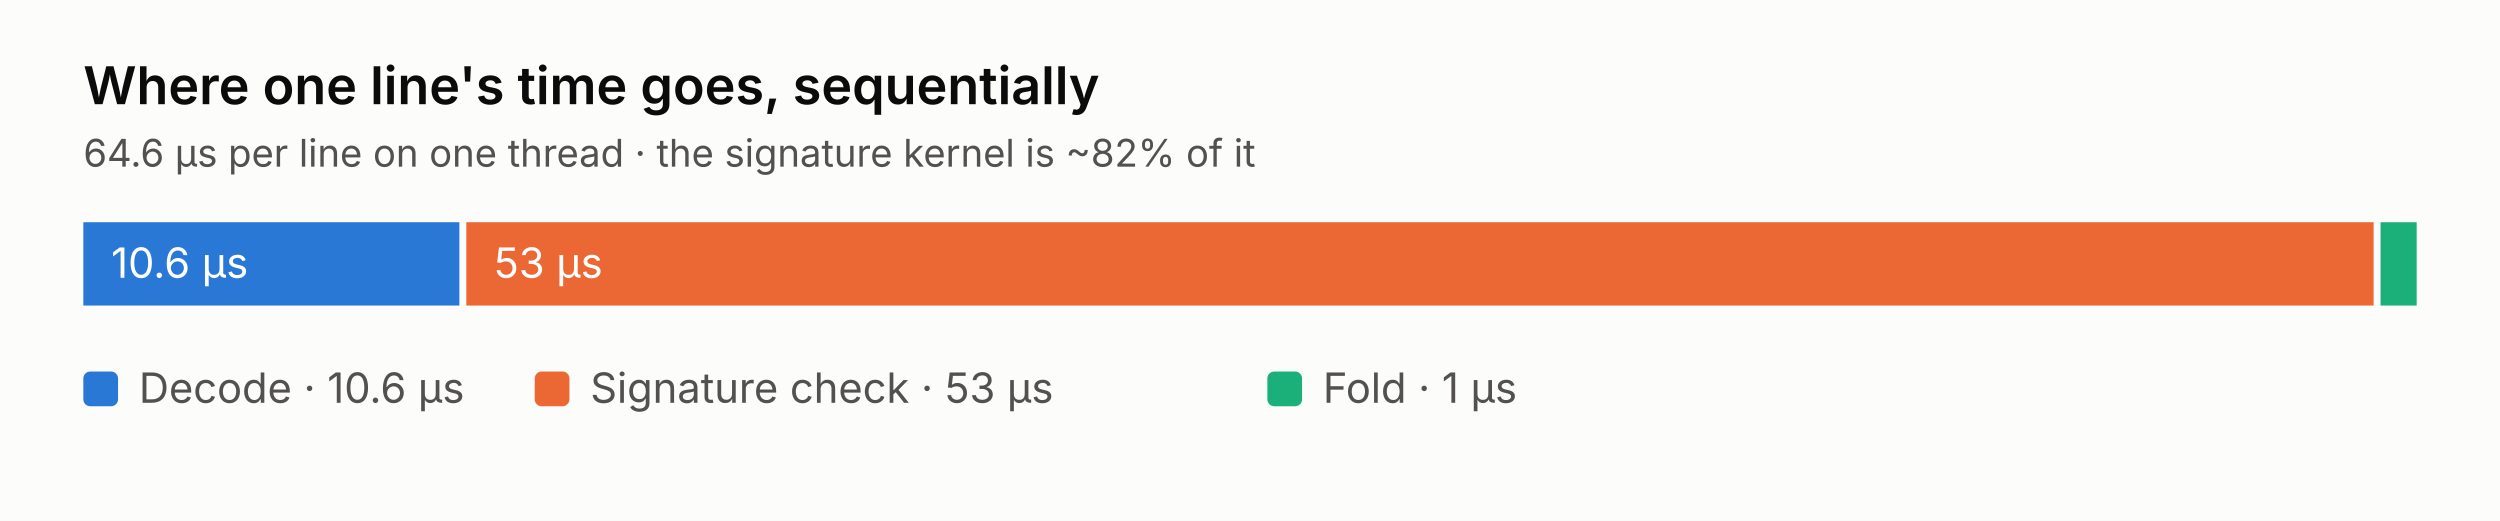
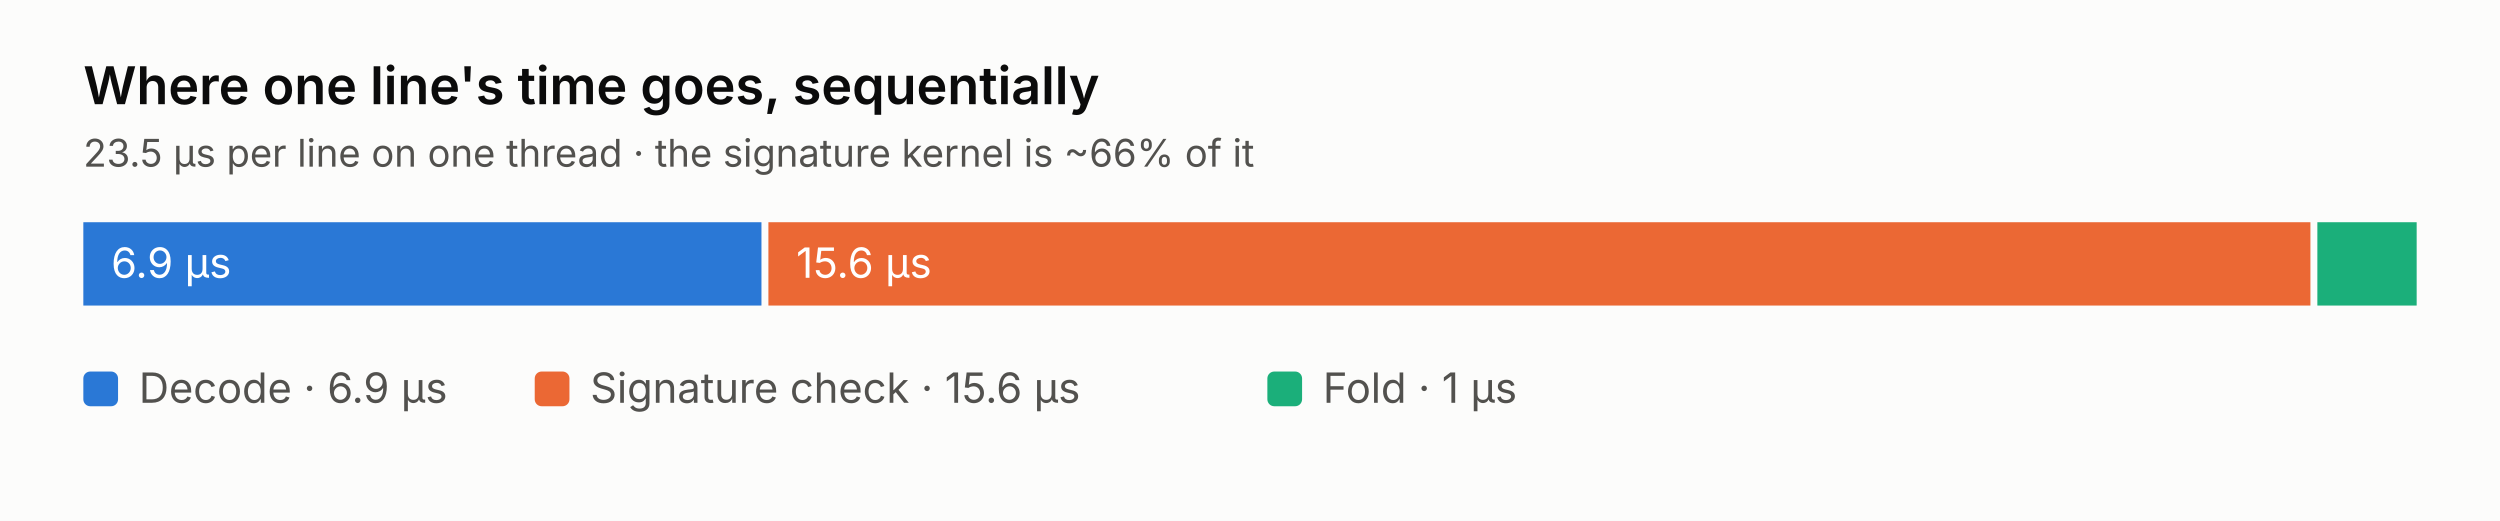
<svg xmlns="http://www.w3.org/2000/svg" width="720" height="150" viewBox="0 0 720 150" role="img">
  <rect width="720" height="150" fill="#fcfcfb" />
  <text x="24.0" y="30.0" font-family="system-ui, -apple-system, &quot;Segoe UI&quot;, sans-serif" font-size="15" fill="#0b0b0b" text-anchor="start" font-weight="600">Where one line's time goes, sequentially</text>
-   <text x="24.0" y="48.0" font-family="system-ui, -apple-system, &quot;Segoe UI&quot;, sans-serif" font-size="11" fill="#52514e" text-anchor="start" font-weight="normal">64.6 µs per line on one thread · the signature kernel is ~82% of it</text>
-   <rect x="24.0" y="64" width="108.3" height="24" fill="#2a78d6" />
-   <text x="32.0" y="80" font-family="system-ui, -apple-system, &quot;Segoe UI&quot;, sans-serif" font-size="12" fill="#ffffff">10.6 µs</text>
-   <rect x="134.3" y="64" width="549.3" height="24" fill="#eb6834" />
-   <text x="142.3" y="80" font-family="system-ui, -apple-system, &quot;Segoe UI&quot;, sans-serif" font-size="12" fill="#ffffff">53 µs</text>
-   <rect x="685.6" y="64" width="10.4" height="24" fill="#1baf7a" />
+   <text x="24.0" y="48.0" font-family="system-ui, -apple-system, &quot;Segoe UI&quot;, sans-serif" font-size="11" fill="#52514e" text-anchor="start" font-weight="normal">23.5 µs per line on one thread · the signature kernel is ~66% of it</text>
+   <rect x="24.0" y="64" width="195.3" height="24" fill="#2a78d6" />
+   <text x="32.0" y="80" font-family="system-ui, -apple-system, &quot;Segoe UI&quot;, sans-serif" font-size="12" fill="#ffffff">6.9 µs</text>
+   <rect x="221.3" y="64" width="444.1" height="24" fill="#eb6834" />
+   <text x="229.3" y="80" font-family="system-ui, -apple-system, &quot;Segoe UI&quot;, sans-serif" font-size="12" fill="#ffffff">15.6 µs</text>
+   <rect x="667.4" y="64" width="28.6" height="24" fill="#1baf7a" />
  <rect x="24" y="107" width="10" height="10" rx="2" fill="#2a78d6" />
-   <text x="40.0" y="116.0" font-family="system-ui, -apple-system, &quot;Segoe UI&quot;, sans-serif" font-size="12" fill="#52514e" text-anchor="start" font-weight="normal">Decode · 10.6 µs</text>
+   <text x="40.0" y="116.0" font-family="system-ui, -apple-system, &quot;Segoe UI&quot;, sans-serif" font-size="12" fill="#52514e" text-anchor="start" font-weight="normal">Decode · 6.9 µs</text>
  <rect x="154" y="107" width="10" height="10" rx="2" fill="#eb6834" />
-   <text x="170.0" y="116.0" font-family="system-ui, -apple-system, &quot;Segoe UI&quot;, sans-serif" font-size="12" fill="#52514e" text-anchor="start" font-weight="normal">Signature check · 53 µs</text>
+   <text x="170.0" y="116.0" font-family="system-ui, -apple-system, &quot;Segoe UI&quot;, sans-serif" font-size="12" fill="#52514e" text-anchor="start" font-weight="normal">Signature check · 15.6 µs</text>
  <rect x="365" y="107" width="10" height="10" rx="2" fill="#1baf7a" />
  <text x="381.0" y="116.0" font-family="system-ui, -apple-system, &quot;Segoe UI&quot;, sans-serif" font-size="12" fill="#52514e" text-anchor="start" font-weight="normal">Fold · 1 µs</text>
</svg>
